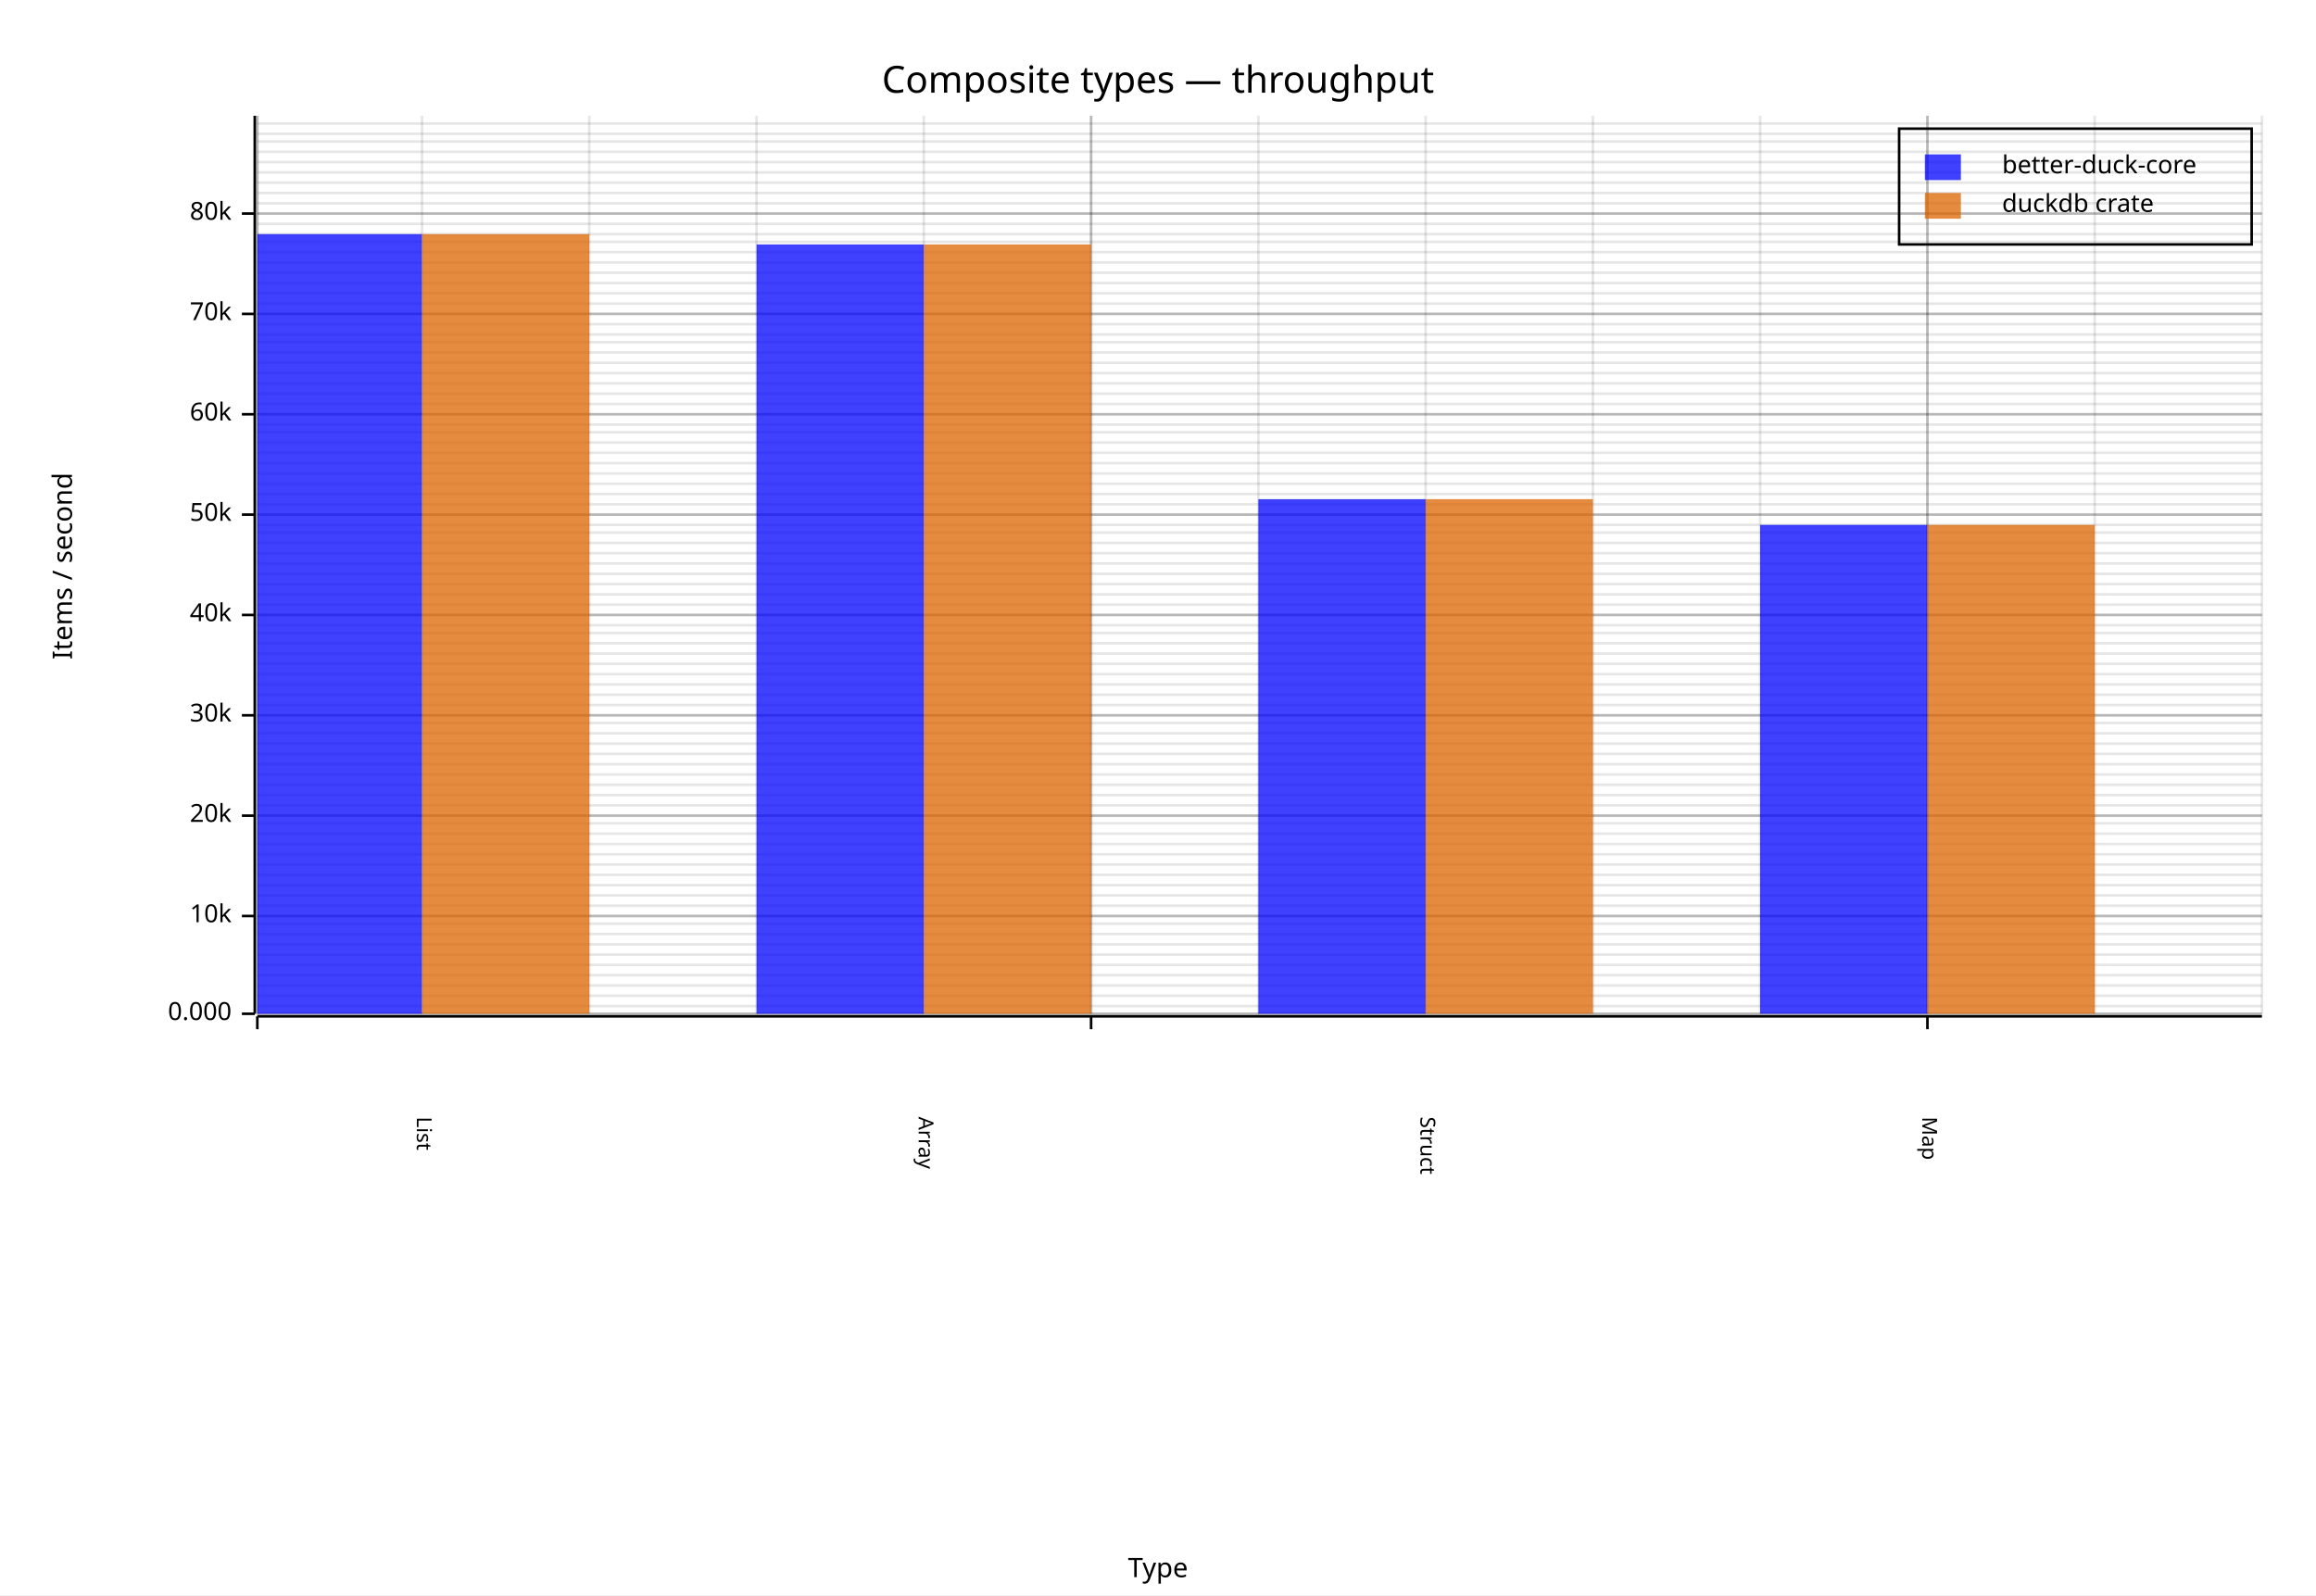
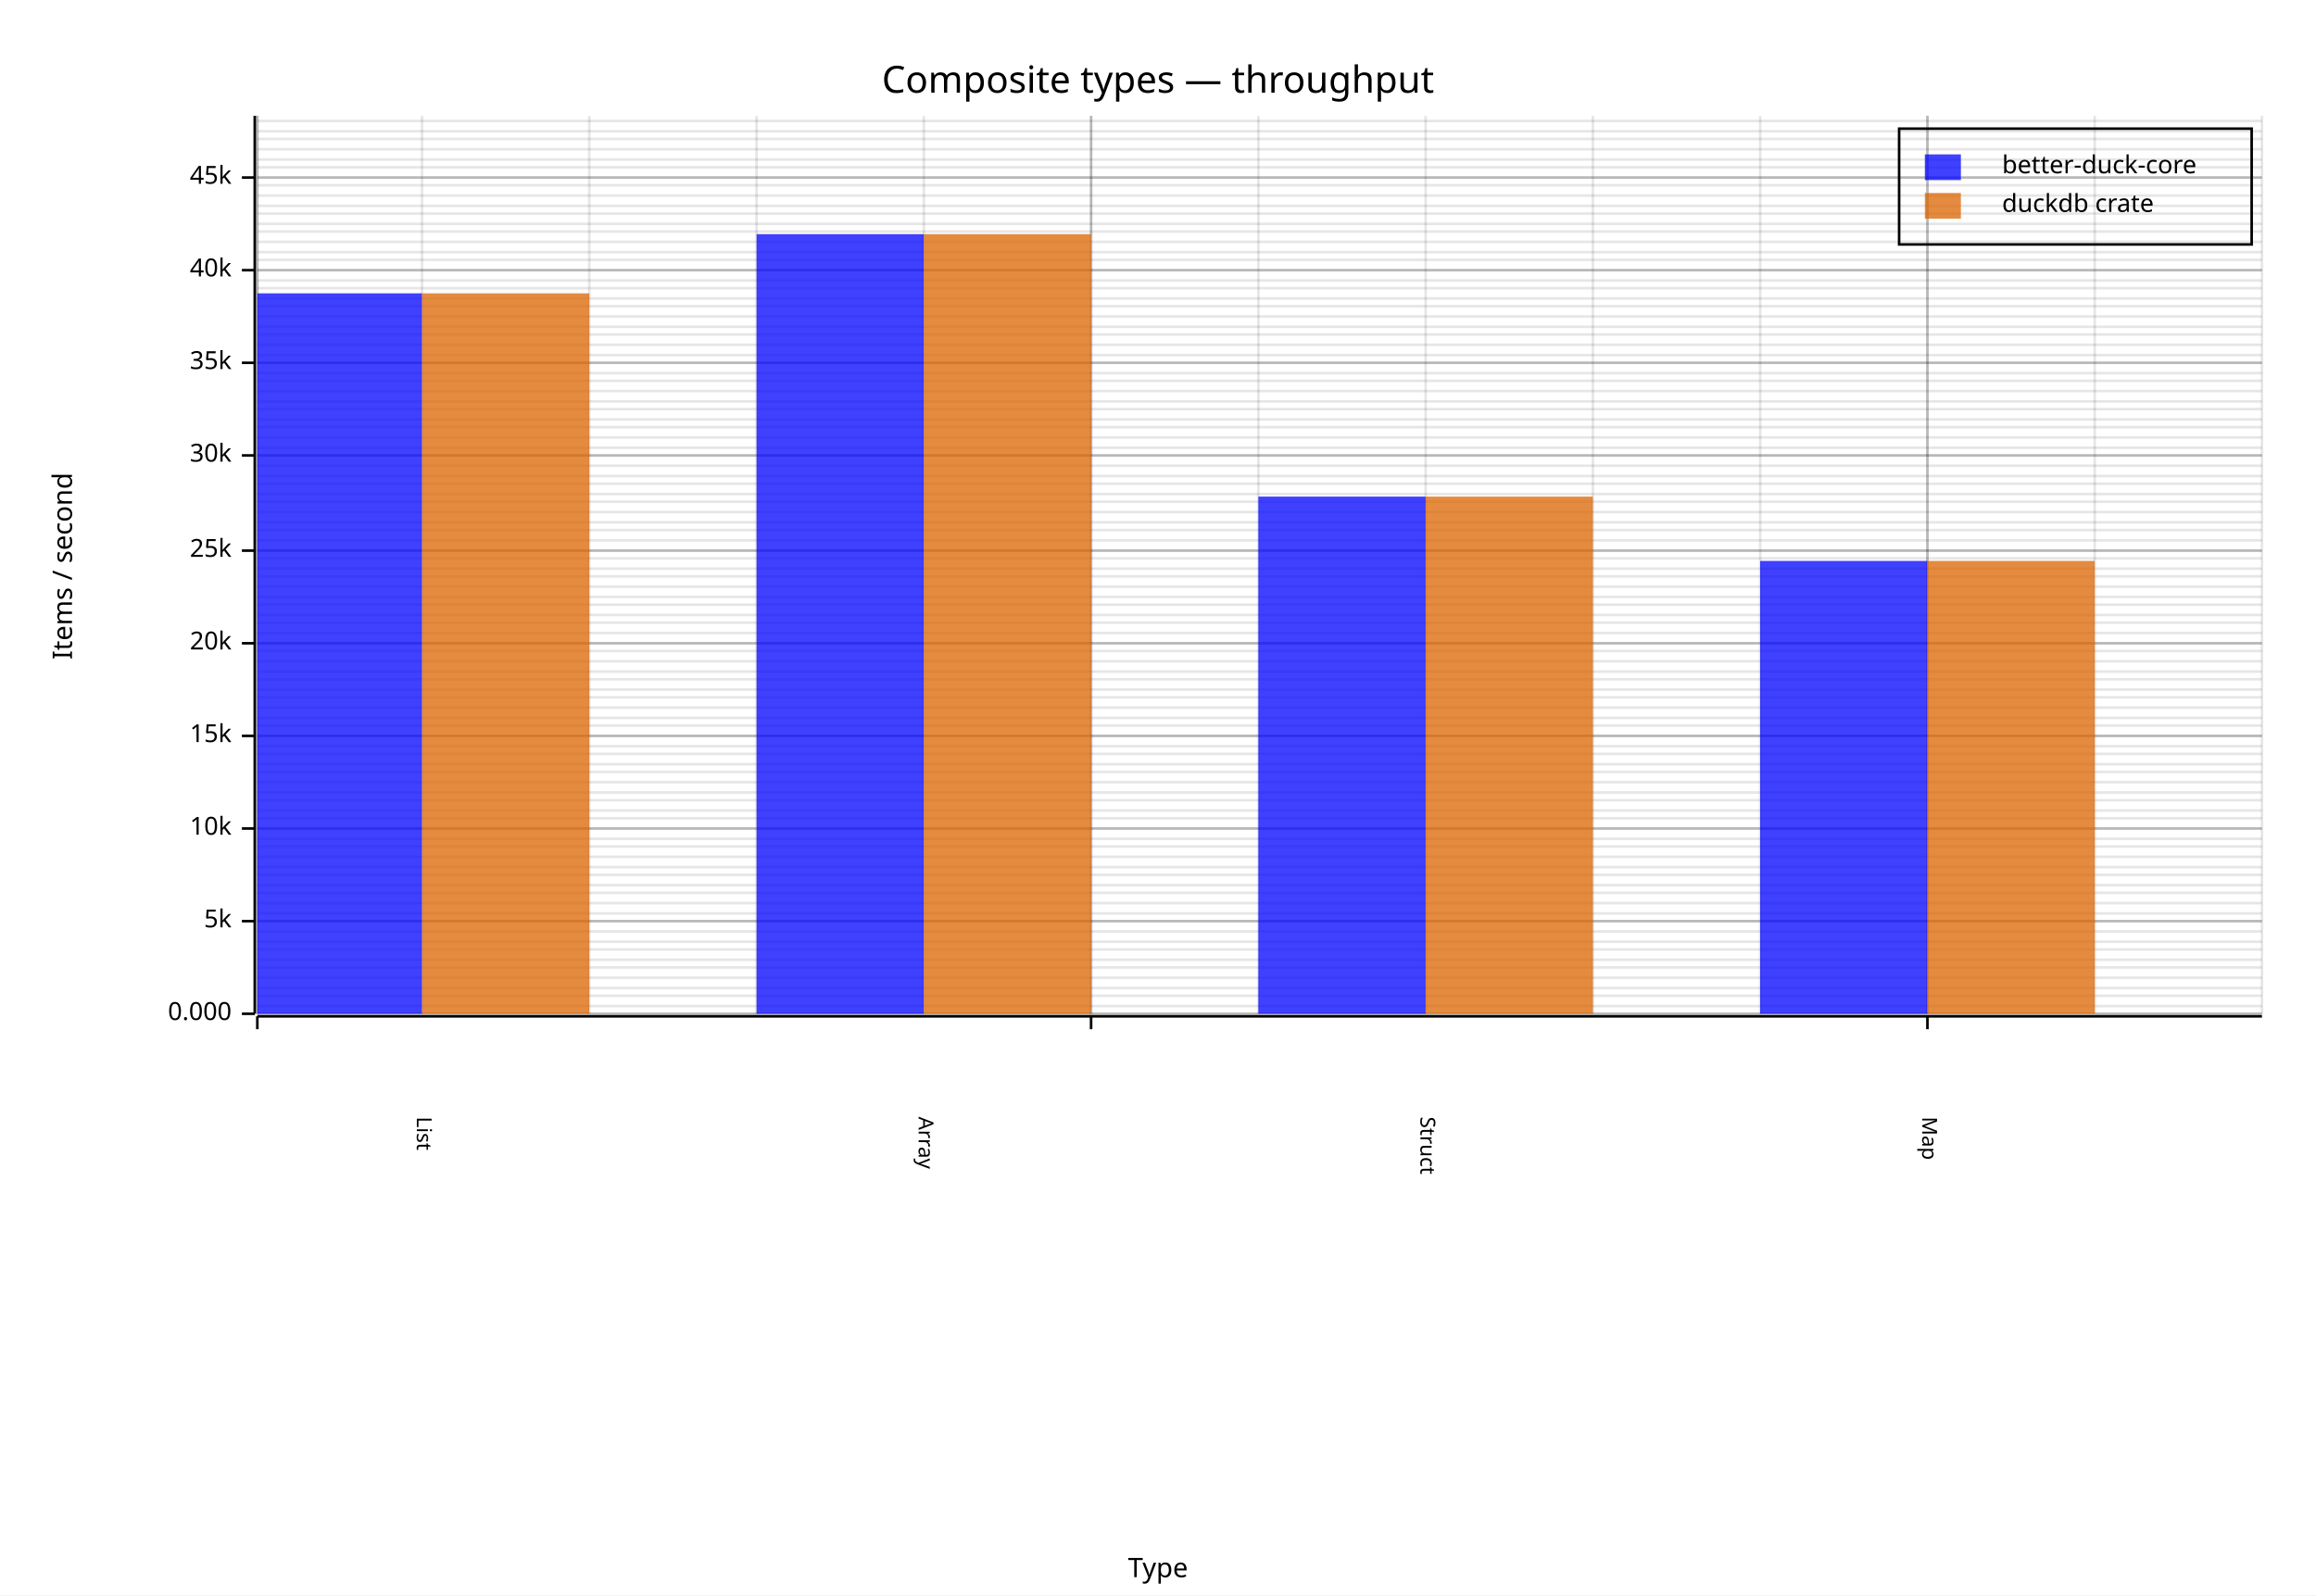
<svg xmlns="http://www.w3.org/2000/svg" width="900" height="620" viewBox="0 0 900 620">
  <rect x="0" y="0" width="900" height="620" opacity="1" fill="#FFFFFF" stroke="none" />
  <text x="450" y="25" dy="0.76em" text-anchor="middle" font-family="sans-serif" font-size="14.516" opacity="1" fill="#000000">
Composite types — throughput
</text>
  <line opacity="0.1" stroke="#000000" stroke-width="1" x1="100" y1="394" x2="100" y2="45" />
  <line opacity="0.1" stroke="#000000" stroke-width="1" x1="164" y1="394" x2="164" y2="45" />
  <line opacity="0.1" stroke="#000000" stroke-width="1" x1="229" y1="394" x2="229" y2="45" />
  <line opacity="0.1" stroke="#000000" stroke-width="1" x1="294" y1="394" x2="294" y2="45" />
  <line opacity="0.1" stroke="#000000" stroke-width="1" x1="359" y1="394" x2="359" y2="45" />
  <line opacity="0.1" stroke="#000000" stroke-width="1" x1="424" y1="394" x2="424" y2="45" />
  <line opacity="0.1" stroke="#000000" stroke-width="1" x1="489" y1="394" x2="489" y2="45" />
  <line opacity="0.1" stroke="#000000" stroke-width="1" x1="554" y1="394" x2="554" y2="45" />
  <line opacity="0.1" stroke="#000000" stroke-width="1" x1="619" y1="394" x2="619" y2="45" />
  <line opacity="0.1" stroke="#000000" stroke-width="1" x1="684" y1="394" x2="684" y2="45" />
  <line opacity="0.1" stroke="#000000" stroke-width="1" x1="749" y1="394" x2="749" y2="45" />
  <line opacity="0.1" stroke="#000000" stroke-width="1" x1="814" y1="394" x2="814" y2="45" />
  <line opacity="0.1" stroke="#000000" stroke-width="1" x1="879" y1="394" x2="879" y2="45" />
  <line opacity="0.1" stroke="#000000" stroke-width="1" x1="100" y1="394" x2="879" y2="394" />
  <line opacity="0.1" stroke="#000000" stroke-width="1" x1="100" y1="391" x2="879" y2="391" />
  <line opacity="0.1" stroke="#000000" stroke-width="1" x1="100" y1="387" x2="879" y2="387" />
-   <line opacity="0.1" stroke="#000000" stroke-width="1" x1="100" y1="383" x2="879" y2="383" />
-   <line opacity="0.1" stroke="#000000" stroke-width="1" x1="100" y1="379" x2="879" y2="379" />
-   <line opacity="0.1" stroke="#000000" stroke-width="1" x1="100" y1="375" x2="879" y2="375" />
-   <line opacity="0.1" stroke="#000000" stroke-width="1" x1="100" y1="371" x2="879" y2="371" />
-   <line opacity="0.1" stroke="#000000" stroke-width="1" x1="100" y1="367" x2="879" y2="367" />
-   <line opacity="0.1" stroke="#000000" stroke-width="1" x1="100" y1="363" x2="879" y2="363" />
-   <line opacity="0.1" stroke="#000000" stroke-width="1" x1="100" y1="359" x2="879" y2="359" />
-   <line opacity="0.1" stroke="#000000" stroke-width="1" x1="100" y1="356" x2="879" y2="356" />
-   <line opacity="0.1" stroke="#000000" stroke-width="1" x1="100" y1="352" x2="879" y2="352" />
-   <line opacity="0.1" stroke="#000000" stroke-width="1" x1="100" y1="348" x2="879" y2="348" />
+   <line opacity="0.1" stroke="#000000" stroke-width="1" x1="100" y1="384" x2="879" y2="384" />
+   <line opacity="0.1" stroke="#000000" stroke-width="1" x1="100" y1="380" x2="879" y2="380" />
+   <line opacity="0.1" stroke="#000000" stroke-width="1" x1="100" y1="376" x2="879" y2="376" />
+   <line opacity="0.1" stroke="#000000" stroke-width="1" x1="100" y1="373" x2="879" y2="373" />
+   <line opacity="0.1" stroke="#000000" stroke-width="1" x1="100" y1="369" x2="879" y2="369" />
+   <line opacity="0.1" stroke="#000000" stroke-width="1" x1="100" y1="366" x2="879" y2="366" />
+   <line opacity="0.1" stroke="#000000" stroke-width="1" x1="100" y1="362" x2="879" y2="362" />
+   <line opacity="0.1" stroke="#000000" stroke-width="1" x1="100" y1="358" x2="879" y2="358" />
+   <line opacity="0.1" stroke="#000000" stroke-width="1" x1="100" y1="355" x2="879" y2="355" />
+   <line opacity="0.1" stroke="#000000" stroke-width="1" x1="100" y1="351" x2="879" y2="351" />
+   <line opacity="0.1" stroke="#000000" stroke-width="1" x1="100" y1="347" x2="879" y2="347" />
  <line opacity="0.1" stroke="#000000" stroke-width="1" x1="100" y1="344" x2="879" y2="344" />
  <line opacity="0.1" stroke="#000000" stroke-width="1" x1="100" y1="340" x2="879" y2="340" />
-   <line opacity="0.1" stroke="#000000" stroke-width="1" x1="100" y1="336" x2="879" y2="336" />
-   <line opacity="0.1" stroke="#000000" stroke-width="1" x1="100" y1="332" x2="879" y2="332" />
-   <line opacity="0.1" stroke="#000000" stroke-width="1" x1="100" y1="328" x2="879" y2="328" />
-   <line opacity="0.1" stroke="#000000" stroke-width="1" x1="100" y1="324" x2="879" y2="324" />
-   <line opacity="0.1" stroke="#000000" stroke-width="1" x1="100" y1="320" x2="879" y2="320" />
-   <line opacity="0.1" stroke="#000000" stroke-width="1" x1="100" y1="317" x2="879" y2="317" />
-   <line opacity="0.1" stroke="#000000" stroke-width="1" x1="100" y1="313" x2="879" y2="313" />
-   <line opacity="0.1" stroke="#000000" stroke-width="1" x1="100" y1="309" x2="879" y2="309" />
-   <line opacity="0.1" stroke="#000000" stroke-width="1" x1="100" y1="305" x2="879" y2="305" />
-   <line opacity="0.1" stroke="#000000" stroke-width="1" x1="100" y1="301" x2="879" y2="301" />
+   <line opacity="0.1" stroke="#000000" stroke-width="1" x1="100" y1="337" x2="879" y2="337" />
+   <line opacity="0.1" stroke="#000000" stroke-width="1" x1="100" y1="333" x2="879" y2="333" />
+   <line opacity="0.1" stroke="#000000" stroke-width="1" x1="100" y1="329" x2="879" y2="329" />
+   <line opacity="0.1" stroke="#000000" stroke-width="1" x1="100" y1="326" x2="879" y2="326" />
+   <line opacity="0.1" stroke="#000000" stroke-width="1" x1="100" y1="322" x2="879" y2="322" />
+   <line opacity="0.1" stroke="#000000" stroke-width="1" x1="100" y1="318" x2="879" y2="318" />
+   <line opacity="0.1" stroke="#000000" stroke-width="1" x1="100" y1="315" x2="879" y2="315" />
+   <line opacity="0.1" stroke="#000000" stroke-width="1" x1="100" y1="311" x2="879" y2="311" />
+   <line opacity="0.1" stroke="#000000" stroke-width="1" x1="100" y1="308" x2="879" y2="308" />
+   <line opacity="0.1" stroke="#000000" stroke-width="1" x1="100" y1="304" x2="879" y2="304" />
+   <line opacity="0.1" stroke="#000000" stroke-width="1" x1="100" y1="300" x2="879" y2="300" />
  <line opacity="0.1" stroke="#000000" stroke-width="1" x1="100" y1="297" x2="879" y2="297" />
  <line opacity="0.1" stroke="#000000" stroke-width="1" x1="100" y1="293" x2="879" y2="293" />
-   <line opacity="0.1" stroke="#000000" stroke-width="1" x1="100" y1="289" x2="879" y2="289" />
-   <line opacity="0.1" stroke="#000000" stroke-width="1" x1="100" y1="285" x2="879" y2="285" />
-   <line opacity="0.1" stroke="#000000" stroke-width="1" x1="100" y1="281" x2="879" y2="281" />
-   <line opacity="0.1" stroke="#000000" stroke-width="1" x1="100" y1="278" x2="879" y2="278" />
-   <line opacity="0.1" stroke="#000000" stroke-width="1" x1="100" y1="274" x2="879" y2="274" />
-   <line opacity="0.1" stroke="#000000" stroke-width="1" x1="100" y1="270" x2="879" y2="270" />
-   <line opacity="0.1" stroke="#000000" stroke-width="1" x1="100" y1="266" x2="879" y2="266" />
-   <line opacity="0.1" stroke="#000000" stroke-width="1" x1="100" y1="262" x2="879" y2="262" />
-   <line opacity="0.1" stroke="#000000" stroke-width="1" x1="100" y1="258" x2="879" y2="258" />
-   <line opacity="0.1" stroke="#000000" stroke-width="1" x1="100" y1="254" x2="879" y2="254" />
+   <line opacity="0.1" stroke="#000000" stroke-width="1" x1="100" y1="290" x2="879" y2="290" />
+   <line opacity="0.1" stroke="#000000" stroke-width="1" x1="100" y1="286" x2="879" y2="286" />
+   <line opacity="0.1" stroke="#000000" stroke-width="1" x1="100" y1="282" x2="879" y2="282" />
+   <line opacity="0.1" stroke="#000000" stroke-width="1" x1="100" y1="279" x2="879" y2="279" />
+   <line opacity="0.1" stroke="#000000" stroke-width="1" x1="100" y1="275" x2="879" y2="275" />
+   <line opacity="0.1" stroke="#000000" stroke-width="1" x1="100" y1="271" x2="879" y2="271" />
+   <line opacity="0.1" stroke="#000000" stroke-width="1" x1="100" y1="268" x2="879" y2="268" />
+   <line opacity="0.1" stroke="#000000" stroke-width="1" x1="100" y1="264" x2="879" y2="264" />
+   <line opacity="0.1" stroke="#000000" stroke-width="1" x1="100" y1="261" x2="879" y2="261" />
+   <line opacity="0.1" stroke="#000000" stroke-width="1" x1="100" y1="257" x2="879" y2="257" />
+   <line opacity="0.1" stroke="#000000" stroke-width="1" x1="100" y1="253" x2="879" y2="253" />
  <line opacity="0.1" stroke="#000000" stroke-width="1" x1="100" y1="250" x2="879" y2="250" />
  <line opacity="0.1" stroke="#000000" stroke-width="1" x1="100" y1="246" x2="879" y2="246" />
-   <line opacity="0.1" stroke="#000000" stroke-width="1" x1="100" y1="243" x2="879" y2="243" />
+   <line opacity="0.1" stroke="#000000" stroke-width="1" x1="100" y1="242" x2="879" y2="242" />
  <line opacity="0.1" stroke="#000000" stroke-width="1" x1="100" y1="239" x2="879" y2="239" />
  <line opacity="0.1" stroke="#000000" stroke-width="1" x1="100" y1="235" x2="879" y2="235" />
-   <line opacity="0.1" stroke="#000000" stroke-width="1" x1="100" y1="231" x2="879" y2="231" />
-   <line opacity="0.1" stroke="#000000" stroke-width="1" x1="100" y1="227" x2="879" y2="227" />
-   <line opacity="0.1" stroke="#000000" stroke-width="1" x1="100" y1="223" x2="879" y2="223" />
-   <line opacity="0.1" stroke="#000000" stroke-width="1" x1="100" y1="219" x2="879" y2="219" />
-   <line opacity="0.1" stroke="#000000" stroke-width="1" x1="100" y1="215" x2="879" y2="215" />
-   <line opacity="0.1" stroke="#000000" stroke-width="1" x1="100" y1="211" x2="879" y2="211" />
-   <line opacity="0.1" stroke="#000000" stroke-width="1" x1="100" y1="207" x2="879" y2="207" />
-   <line opacity="0.1" stroke="#000000" stroke-width="1" x1="100" y1="204" x2="879" y2="204" />
-   <line opacity="0.1" stroke="#000000" stroke-width="1" x1="100" y1="200" x2="879" y2="200" />
-   <line opacity="0.1" stroke="#000000" stroke-width="1" x1="100" y1="196" x2="879" y2="196" />
+   <line opacity="0.1" stroke="#000000" stroke-width="1" x1="100" y1="232" x2="879" y2="232" />
+   <line opacity="0.1" stroke="#000000" stroke-width="1" x1="100" y1="228" x2="879" y2="228" />
+   <line opacity="0.1" stroke="#000000" stroke-width="1" x1="100" y1="224" x2="879" y2="224" />
+   <line opacity="0.1" stroke="#000000" stroke-width="1" x1="100" y1="221" x2="879" y2="221" />
+   <line opacity="0.1" stroke="#000000" stroke-width="1" x1="100" y1="217" x2="879" y2="217" />
+   <line opacity="0.1" stroke="#000000" stroke-width="1" x1="100" y1="214" x2="879" y2="214" />
+   <line opacity="0.1" stroke="#000000" stroke-width="1" x1="100" y1="210" x2="879" y2="210" />
+   <line opacity="0.1" stroke="#000000" stroke-width="1" x1="100" y1="206" x2="879" y2="206" />
+   <line opacity="0.1" stroke="#000000" stroke-width="1" x1="100" y1="203" x2="879" y2="203" />
+   <line opacity="0.1" stroke="#000000" stroke-width="1" x1="100" y1="199" x2="879" y2="199" />
+   <line opacity="0.1" stroke="#000000" stroke-width="1" x1="100" y1="195" x2="879" y2="195" />
  <line opacity="0.1" stroke="#000000" stroke-width="1" x1="100" y1="192" x2="879" y2="192" />
  <line opacity="0.1" stroke="#000000" stroke-width="1" x1="100" y1="188" x2="879" y2="188" />
-   <line opacity="0.1" stroke="#000000" stroke-width="1" x1="100" y1="184" x2="879" y2="184" />
-   <line opacity="0.1" stroke="#000000" stroke-width="1" x1="100" y1="180" x2="879" y2="180" />
-   <line opacity="0.1" stroke="#000000" stroke-width="1" x1="100" y1="176" x2="879" y2="176" />
-   <line opacity="0.1" stroke="#000000" stroke-width="1" x1="100" y1="172" x2="879" y2="172" />
-   <line opacity="0.1" stroke="#000000" stroke-width="1" x1="100" y1="168" x2="879" y2="168" />
-   <line opacity="0.1" stroke="#000000" stroke-width="1" x1="100" y1="165" x2="879" y2="165" />
-   <line opacity="0.1" stroke="#000000" stroke-width="1" x1="100" y1="161" x2="879" y2="161" />
-   <line opacity="0.1" stroke="#000000" stroke-width="1" x1="100" y1="157" x2="879" y2="157" />
-   <line opacity="0.1" stroke="#000000" stroke-width="1" x1="100" y1="153" x2="879" y2="153" />
-   <line opacity="0.1" stroke="#000000" stroke-width="1" x1="100" y1="149" x2="879" y2="149" />
+   <line opacity="0.1" stroke="#000000" stroke-width="1" x1="100" y1="185" x2="879" y2="185" />
+   <line opacity="0.1" stroke="#000000" stroke-width="1" x1="100" y1="181" x2="879" y2="181" />
+   <line opacity="0.1" stroke="#000000" stroke-width="1" x1="100" y1="177" x2="879" y2="177" />
+   <line opacity="0.1" stroke="#000000" stroke-width="1" x1="100" y1="174" x2="879" y2="174" />
+   <line opacity="0.1" stroke="#000000" stroke-width="1" x1="100" y1="170" x2="879" y2="170" />
+   <line opacity="0.1" stroke="#000000" stroke-width="1" x1="100" y1="166" x2="879" y2="166" />
+   <line opacity="0.1" stroke="#000000" stroke-width="1" x1="100" y1="163" x2="879" y2="163" />
+   <line opacity="0.1" stroke="#000000" stroke-width="1" x1="100" y1="159" x2="879" y2="159" />
+   <line opacity="0.1" stroke="#000000" stroke-width="1" x1="100" y1="156" x2="879" y2="156" />
+   <line opacity="0.1" stroke="#000000" stroke-width="1" x1="100" y1="152" x2="879" y2="152" />
+   <line opacity="0.1" stroke="#000000" stroke-width="1" x1="100" y1="148" x2="879" y2="148" />
  <line opacity="0.1" stroke="#000000" stroke-width="1" x1="100" y1="145" x2="879" y2="145" />
  <line opacity="0.1" stroke="#000000" stroke-width="1" x1="100" y1="141" x2="879" y2="141" />
-   <line opacity="0.1" stroke="#000000" stroke-width="1" x1="100" y1="137" x2="879" y2="137" />
-   <line opacity="0.1" stroke="#000000" stroke-width="1" x1="100" y1="133" x2="879" y2="133" />
+   <line opacity="0.1" stroke="#000000" stroke-width="1" x1="100" y1="138" x2="879" y2="138" />
+   <line opacity="0.1" stroke="#000000" stroke-width="1" x1="100" y1="134" x2="879" y2="134" />
  <line opacity="0.1" stroke="#000000" stroke-width="1" x1="100" y1="130" x2="879" y2="130" />
-   <line opacity="0.1" stroke="#000000" stroke-width="1" x1="100" y1="126" x2="879" y2="126" />
-   <line opacity="0.1" stroke="#000000" stroke-width="1" x1="100" y1="122" x2="879" y2="122" />
-   <line opacity="0.1" stroke="#000000" stroke-width="1" x1="100" y1="118" x2="879" y2="118" />
-   <line opacity="0.1" stroke="#000000" stroke-width="1" x1="100" y1="114" x2="879" y2="114" />
-   <line opacity="0.1" stroke="#000000" stroke-width="1" x1="100" y1="110" x2="879" y2="110" />
-   <line opacity="0.1" stroke="#000000" stroke-width="1" x1="100" y1="106" x2="879" y2="106" />
-   <line opacity="0.1" stroke="#000000" stroke-width="1" x1="100" y1="102" x2="879" y2="102" />
+   <line opacity="0.1" stroke="#000000" stroke-width="1" x1="100" y1="127" x2="879" y2="127" />
+   <line opacity="0.1" stroke="#000000" stroke-width="1" x1="100" y1="123" x2="879" y2="123" />
+   <line opacity="0.1" stroke="#000000" stroke-width="1" x1="100" y1="119" x2="879" y2="119" />
+   <line opacity="0.1" stroke="#000000" stroke-width="1" x1="100" y1="116" x2="879" y2="116" />
+   <line opacity="0.1" stroke="#000000" stroke-width="1" x1="100" y1="112" x2="879" y2="112" />
+   <line opacity="0.1" stroke="#000000" stroke-width="1" x1="100" y1="109" x2="879" y2="109" />
+   <line opacity="0.1" stroke="#000000" stroke-width="1" x1="100" y1="105" x2="879" y2="105" />
+   <line opacity="0.1" stroke="#000000" stroke-width="1" x1="100" y1="101" x2="879" y2="101" />
  <line opacity="0.1" stroke="#000000" stroke-width="1" x1="100" y1="98" x2="879" y2="98" />
  <line opacity="0.1" stroke="#000000" stroke-width="1" x1="100" y1="94" x2="879" y2="94" />
-   <line opacity="0.1" stroke="#000000" stroke-width="1" x1="100" y1="91" x2="879" y2="91" />
+   <line opacity="0.1" stroke="#000000" stroke-width="1" x1="100" y1="90" x2="879" y2="90" />
  <line opacity="0.1" stroke="#000000" stroke-width="1" x1="100" y1="87" x2="879" y2="87" />
  <line opacity="0.1" stroke="#000000" stroke-width="1" x1="100" y1="83" x2="879" y2="83" />
-   <line opacity="0.1" stroke="#000000" stroke-width="1" x1="100" y1="79" x2="879" y2="79" />
-   <line opacity="0.1" stroke="#000000" stroke-width="1" x1="100" y1="75" x2="879" y2="75" />
-   <line opacity="0.1" stroke="#000000" stroke-width="1" x1="100" y1="71" x2="879" y2="71" />
-   <line opacity="0.1" stroke="#000000" stroke-width="1" x1="100" y1="67" x2="879" y2="67" />
-   <line opacity="0.1" stroke="#000000" stroke-width="1" x1="100" y1="63" x2="879" y2="63" />
-   <line opacity="0.1" stroke="#000000" stroke-width="1" x1="100" y1="59" x2="879" y2="59" />
-   <line opacity="0.1" stroke="#000000" stroke-width="1" x1="100" y1="55" x2="879" y2="55" />
-   <line opacity="0.1" stroke="#000000" stroke-width="1" x1="100" y1="52" x2="879" y2="52" />
-   <line opacity="0.1" stroke="#000000" stroke-width="1" x1="100" y1="48" x2="879" y2="48" />
+   <line opacity="0.1" stroke="#000000" stroke-width="1" x1="100" y1="80" x2="879" y2="80" />
+   <line opacity="0.1" stroke="#000000" stroke-width="1" x1="100" y1="76" x2="879" y2="76" />
+   <line opacity="0.1" stroke="#000000" stroke-width="1" x1="100" y1="72" x2="879" y2="72" />
+   <line opacity="0.1" stroke="#000000" stroke-width="1" x1="100" y1="69" x2="879" y2="69" />
+   <line opacity="0.1" stroke="#000000" stroke-width="1" x1="100" y1="65" x2="879" y2="65" />
+   <line opacity="0.1" stroke="#000000" stroke-width="1" x1="100" y1="62" x2="879" y2="62" />
+   <line opacity="0.1" stroke="#000000" stroke-width="1" x1="100" y1="58" x2="879" y2="58" />
+   <line opacity="0.1" stroke="#000000" stroke-width="1" x1="100" y1="54" x2="879" y2="54" />
+   <line opacity="0.1" stroke="#000000" stroke-width="1" x1="100" y1="51" x2="879" y2="51" />
+   <line opacity="0.1" stroke="#000000" stroke-width="1" x1="100" y1="47" x2="879" y2="47" />
  <text x="20" y="220" dy="0.76em" text-anchor="middle" font-family="sans-serif" font-size="10.484" opacity="1" fill="#000000" transform="rotate(270, 20, 220)">
Items / second
</text>
  <line opacity="0.2" stroke="#000000" stroke-width="1" x1="100" y1="394" x2="100" y2="45" />
  <line opacity="0.2" stroke="#000000" stroke-width="1" x1="424" y1="394" x2="424" y2="45" />
  <line opacity="0.2" stroke="#000000" stroke-width="1" x1="749" y1="394" x2="749" y2="45" />
  <line opacity="0.2" stroke="#000000" stroke-width="1" x1="100" y1="394" x2="879" y2="394" />
-   <line opacity="0.2" stroke="#000000" stroke-width="1" x1="100" y1="356" x2="879" y2="356" />
-   <line opacity="0.2" stroke="#000000" stroke-width="1" x1="100" y1="317" x2="879" y2="317" />
-   <line opacity="0.2" stroke="#000000" stroke-width="1" x1="100" y1="278" x2="879" y2="278" />
-   <line opacity="0.2" stroke="#000000" stroke-width="1" x1="100" y1="239" x2="879" y2="239" />
-   <line opacity="0.2" stroke="#000000" stroke-width="1" x1="100" y1="200" x2="879" y2="200" />
-   <line opacity="0.2" stroke="#000000" stroke-width="1" x1="100" y1="161" x2="879" y2="161" />
-   <line opacity="0.2" stroke="#000000" stroke-width="1" x1="100" y1="122" x2="879" y2="122" />
-   <line opacity="0.2" stroke="#000000" stroke-width="1" x1="100" y1="83" x2="879" y2="83" />
+   <line opacity="0.2" stroke="#000000" stroke-width="1" x1="100" y1="358" x2="879" y2="358" />
+   <line opacity="0.2" stroke="#000000" stroke-width="1" x1="100" y1="322" x2="879" y2="322" />
+   <line opacity="0.2" stroke="#000000" stroke-width="1" x1="100" y1="286" x2="879" y2="286" />
+   <line opacity="0.2" stroke="#000000" stroke-width="1" x1="100" y1="250" x2="879" y2="250" />
+   <line opacity="0.2" stroke="#000000" stroke-width="1" x1="100" y1="214" x2="879" y2="214" />
+   <line opacity="0.2" stroke="#000000" stroke-width="1" x1="100" y1="177" x2="879" y2="177" />
+   <line opacity="0.2" stroke="#000000" stroke-width="1" x1="100" y1="141" x2="879" y2="141" />
+   <line opacity="0.2" stroke="#000000" stroke-width="1" x1="100" y1="105" x2="879" y2="105" />
+   <line opacity="0.2" stroke="#000000" stroke-width="1" x1="100" y1="69" x2="879" y2="69" />
  <polyline fill="none" opacity="1" stroke="#000000" stroke-width="1" points="99,45 99,394 " />
  <text x="90" y="394" dy="0.5ex" text-anchor="end" font-family="sans-serif" font-size="9.677" opacity="1" fill="#000000">
0.000
</text>
  <polyline fill="none" opacity="1" stroke="#000000" stroke-width="1" points="94,394 99,394 " />
-   <text x="90" y="356" dy="0.5ex" text-anchor="end" font-family="sans-serif" font-size="9.677" opacity="1" fill="#000000">
+   <text x="90" y="358" dy="0.5ex" text-anchor="end" font-family="sans-serif" font-size="9.677" opacity="1" fill="#000000">
+ 5k
+ </text>
+   <polyline fill="none" opacity="1" stroke="#000000" stroke-width="1" points="94,358 99,358 " />
+   <text x="90" y="322" dy="0.5ex" text-anchor="end" font-family="sans-serif" font-size="9.677" opacity="1" fill="#000000">
10k
</text>
-   <polyline fill="none" opacity="1" stroke="#000000" stroke-width="1" points="94,356 99,356 " />
-   <text x="90" y="317" dy="0.5ex" text-anchor="end" font-family="sans-serif" font-size="9.677" opacity="1" fill="#000000">
+   <polyline fill="none" opacity="1" stroke="#000000" stroke-width="1" points="94,322 99,322 " />
+   <text x="90" y="286" dy="0.5ex" text-anchor="end" font-family="sans-serif" font-size="9.677" opacity="1" fill="#000000">
+ 15k
+ </text>
+   <polyline fill="none" opacity="1" stroke="#000000" stroke-width="1" points="94,286 99,286 " />
+   <text x="90" y="250" dy="0.5ex" text-anchor="end" font-family="sans-serif" font-size="9.677" opacity="1" fill="#000000">
20k
</text>
-   <polyline fill="none" opacity="1" stroke="#000000" stroke-width="1" points="94,317 99,317 " />
-   <text x="90" y="278" dy="0.5ex" text-anchor="end" font-family="sans-serif" font-size="9.677" opacity="1" fill="#000000">
+   <polyline fill="none" opacity="1" stroke="#000000" stroke-width="1" points="94,250 99,250 " />
+   <text x="90" y="214" dy="0.5ex" text-anchor="end" font-family="sans-serif" font-size="9.677" opacity="1" fill="#000000">
+ 25k
+ </text>
+   <polyline fill="none" opacity="1" stroke="#000000" stroke-width="1" points="94,214 99,214 " />
+   <text x="90" y="177" dy="0.5ex" text-anchor="end" font-family="sans-serif" font-size="9.677" opacity="1" fill="#000000">
30k
</text>
-   <polyline fill="none" opacity="1" stroke="#000000" stroke-width="1" points="94,278 99,278 " />
-   <text x="90" y="239" dy="0.5ex" text-anchor="end" font-family="sans-serif" font-size="9.677" opacity="1" fill="#000000">
+   <polyline fill="none" opacity="1" stroke="#000000" stroke-width="1" points="94,177 99,177 " />
+   <text x="90" y="141" dy="0.5ex" text-anchor="end" font-family="sans-serif" font-size="9.677" opacity="1" fill="#000000">
+ 35k
+ </text>
+   <polyline fill="none" opacity="1" stroke="#000000" stroke-width="1" points="94,141 99,141 " />
+   <text x="90" y="105" dy="0.5ex" text-anchor="end" font-family="sans-serif" font-size="9.677" opacity="1" fill="#000000">
40k
</text>
-   <polyline fill="none" opacity="1" stroke="#000000" stroke-width="1" points="94,239 99,239 " />
-   <text x="90" y="200" dy="0.5ex" text-anchor="end" font-family="sans-serif" font-size="9.677" opacity="1" fill="#000000">
- 50k
- </text>
-   <polyline fill="none" opacity="1" stroke="#000000" stroke-width="1" points="94,200 99,200 " />
-   <text x="90" y="161" dy="0.5ex" text-anchor="end" font-family="sans-serif" font-size="9.677" opacity="1" fill="#000000">
- 60k
- </text>
-   <polyline fill="none" opacity="1" stroke="#000000" stroke-width="1" points="94,161 99,161 " />
-   <text x="90" y="122" dy="0.5ex" text-anchor="end" font-family="sans-serif" font-size="9.677" opacity="1" fill="#000000">
- 70k
- </text>
-   <polyline fill="none" opacity="1" stroke="#000000" stroke-width="1" points="94,122 99,122 " />
-   <text x="90" y="83" dy="0.5ex" text-anchor="end" font-family="sans-serif" font-size="9.677" opacity="1" fill="#000000">
- 80k
- </text>
-   <polyline fill="none" opacity="1" stroke="#000000" stroke-width="1" points="94,83 99,83 " />
+   <polyline fill="none" opacity="1" stroke="#000000" stroke-width="1" points="94,105 99,105 " />
+   <text x="90" y="69" dy="0.5ex" text-anchor="end" font-family="sans-serif" font-size="9.677" opacity="1" fill="#000000">
+ 45k
+ </text>
+   <polyline fill="none" opacity="1" stroke="#000000" stroke-width="1" points="94,69 99,69 " />
  <polyline fill="none" opacity="1" stroke="#000000" stroke-width="1" points="100,395 879,395 " />
  <text x="100" y="405" dy="0.76em" text-anchor="middle" font-family="sans-serif" font-size="9.677" opacity="1" fill="#000000">

</text>
  <polyline fill="none" opacity="1" stroke="#000000" stroke-width="1" points="100,395 100,400 " />
  <text x="424" y="405" dy="0.76em" text-anchor="middle" font-family="sans-serif" font-size="9.677" opacity="1" fill="#000000">

</text>
  <polyline fill="none" opacity="1" stroke="#000000" stroke-width="1" points="424,395 424,400 " />
  <text x="749" y="405" dy="0.76em" text-anchor="middle" font-family="sans-serif" font-size="9.677" opacity="1" fill="#000000">

</text>
  <polyline fill="none" opacity="1" stroke="#000000" stroke-width="1" points="749,395 749,400 " />
-   <rect x="100" y="91" width="64" height="303" opacity="0.75" fill="#0000FF" stroke="none" />
-   <rect x="294" y="95" width="65" height="299" opacity="0.75" fill="#0000FF" stroke="none" />
-   <rect x="489" y="194" width="65" height="200" opacity="0.75" fill="#0000FF" stroke="none" />
-   <rect x="684" y="204" width="65" height="190" opacity="0.75" fill="#0000FF" stroke="none" />
-   <rect x="164" y="91" width="65" height="303" opacity="0.75" fill="#DC6400" stroke="none" />
-   <rect x="359" y="95" width="65" height="299" opacity="0.75" fill="#DC6400" stroke="none" />
-   <rect x="554" y="194" width="65" height="200" opacity="0.75" fill="#DC6400" stroke="none" />
-   <rect x="749" y="204" width="65" height="190" opacity="0.75" fill="#DC6400" stroke="none" />
+   <rect x="100" y="114" width="64" height="280" opacity="0.75" fill="#0000FF" stroke="none" />
+   <rect x="294" y="91" width="65" height="303" opacity="0.75" fill="#0000FF" stroke="none" />
+   <rect x="489" y="193" width="65" height="201" opacity="0.75" fill="#0000FF" stroke="none" />
+   <rect x="684" y="218" width="65" height="176" opacity="0.75" fill="#0000FF" stroke="none" />
+   <rect x="164" y="114" width="65" height="280" opacity="0.75" fill="#DC6400" stroke="none" />
+   <rect x="359" y="91" width="65" height="303" opacity="0.75" fill="#DC6400" stroke="none" />
+   <rect x="554" y="193" width="65" height="201" opacity="0.75" fill="#DC6400" stroke="none" />
+   <rect x="749" y="218" width="65" height="176" opacity="0.75" fill="#DC6400" stroke="none" />
  <rect x="738" y="50" width="137" height="45" opacity="1" fill="none" stroke="#000000" />
  <text x="778" y="60" dy="0.76em" text-anchor="start" font-family="sans-serif" font-size="9.677" opacity="1" fill="#000000">
better-duck-core
</text>
  <text x="778" y="75" dy="0.76em" text-anchor="start" font-family="sans-serif" font-size="9.677" opacity="1" fill="#000000">
duckdb crate
</text>
  <rect x="748" y="60" width="14" height="10" opacity="0.75" fill="#0000FF" stroke="none" />
  <rect x="748" y="75" width="14" height="10" opacity="0.75" fill="#DC6400" stroke="none" />
  <text x="164" y="434" dy="0.5ex" text-anchor="start" font-family="sans-serif" font-size="8.065" opacity="1" fill="#000000" transform="rotate(90, 164, 434)">
List
</text>
  <text x="359" y="434" dy="0.5ex" text-anchor="start" font-family="sans-serif" font-size="8.065" opacity="1" fill="#000000" transform="rotate(90, 359, 434)">
Array
</text>
  <text x="554" y="434" dy="0.5ex" text-anchor="start" font-family="sans-serif" font-size="8.065" opacity="1" fill="#000000" transform="rotate(90, 554, 434)">
Struct
</text>
  <text x="749" y="434" dy="0.5ex" text-anchor="start" font-family="sans-serif" font-size="8.065" opacity="1" fill="#000000" transform="rotate(90, 749, 434)">
Map
</text>
  <text x="450" y="605" dy="0.76em" text-anchor="middle" font-family="sans-serif" font-size="10.484" opacity="1" fill="#000000">
Type
</text>
</svg>
